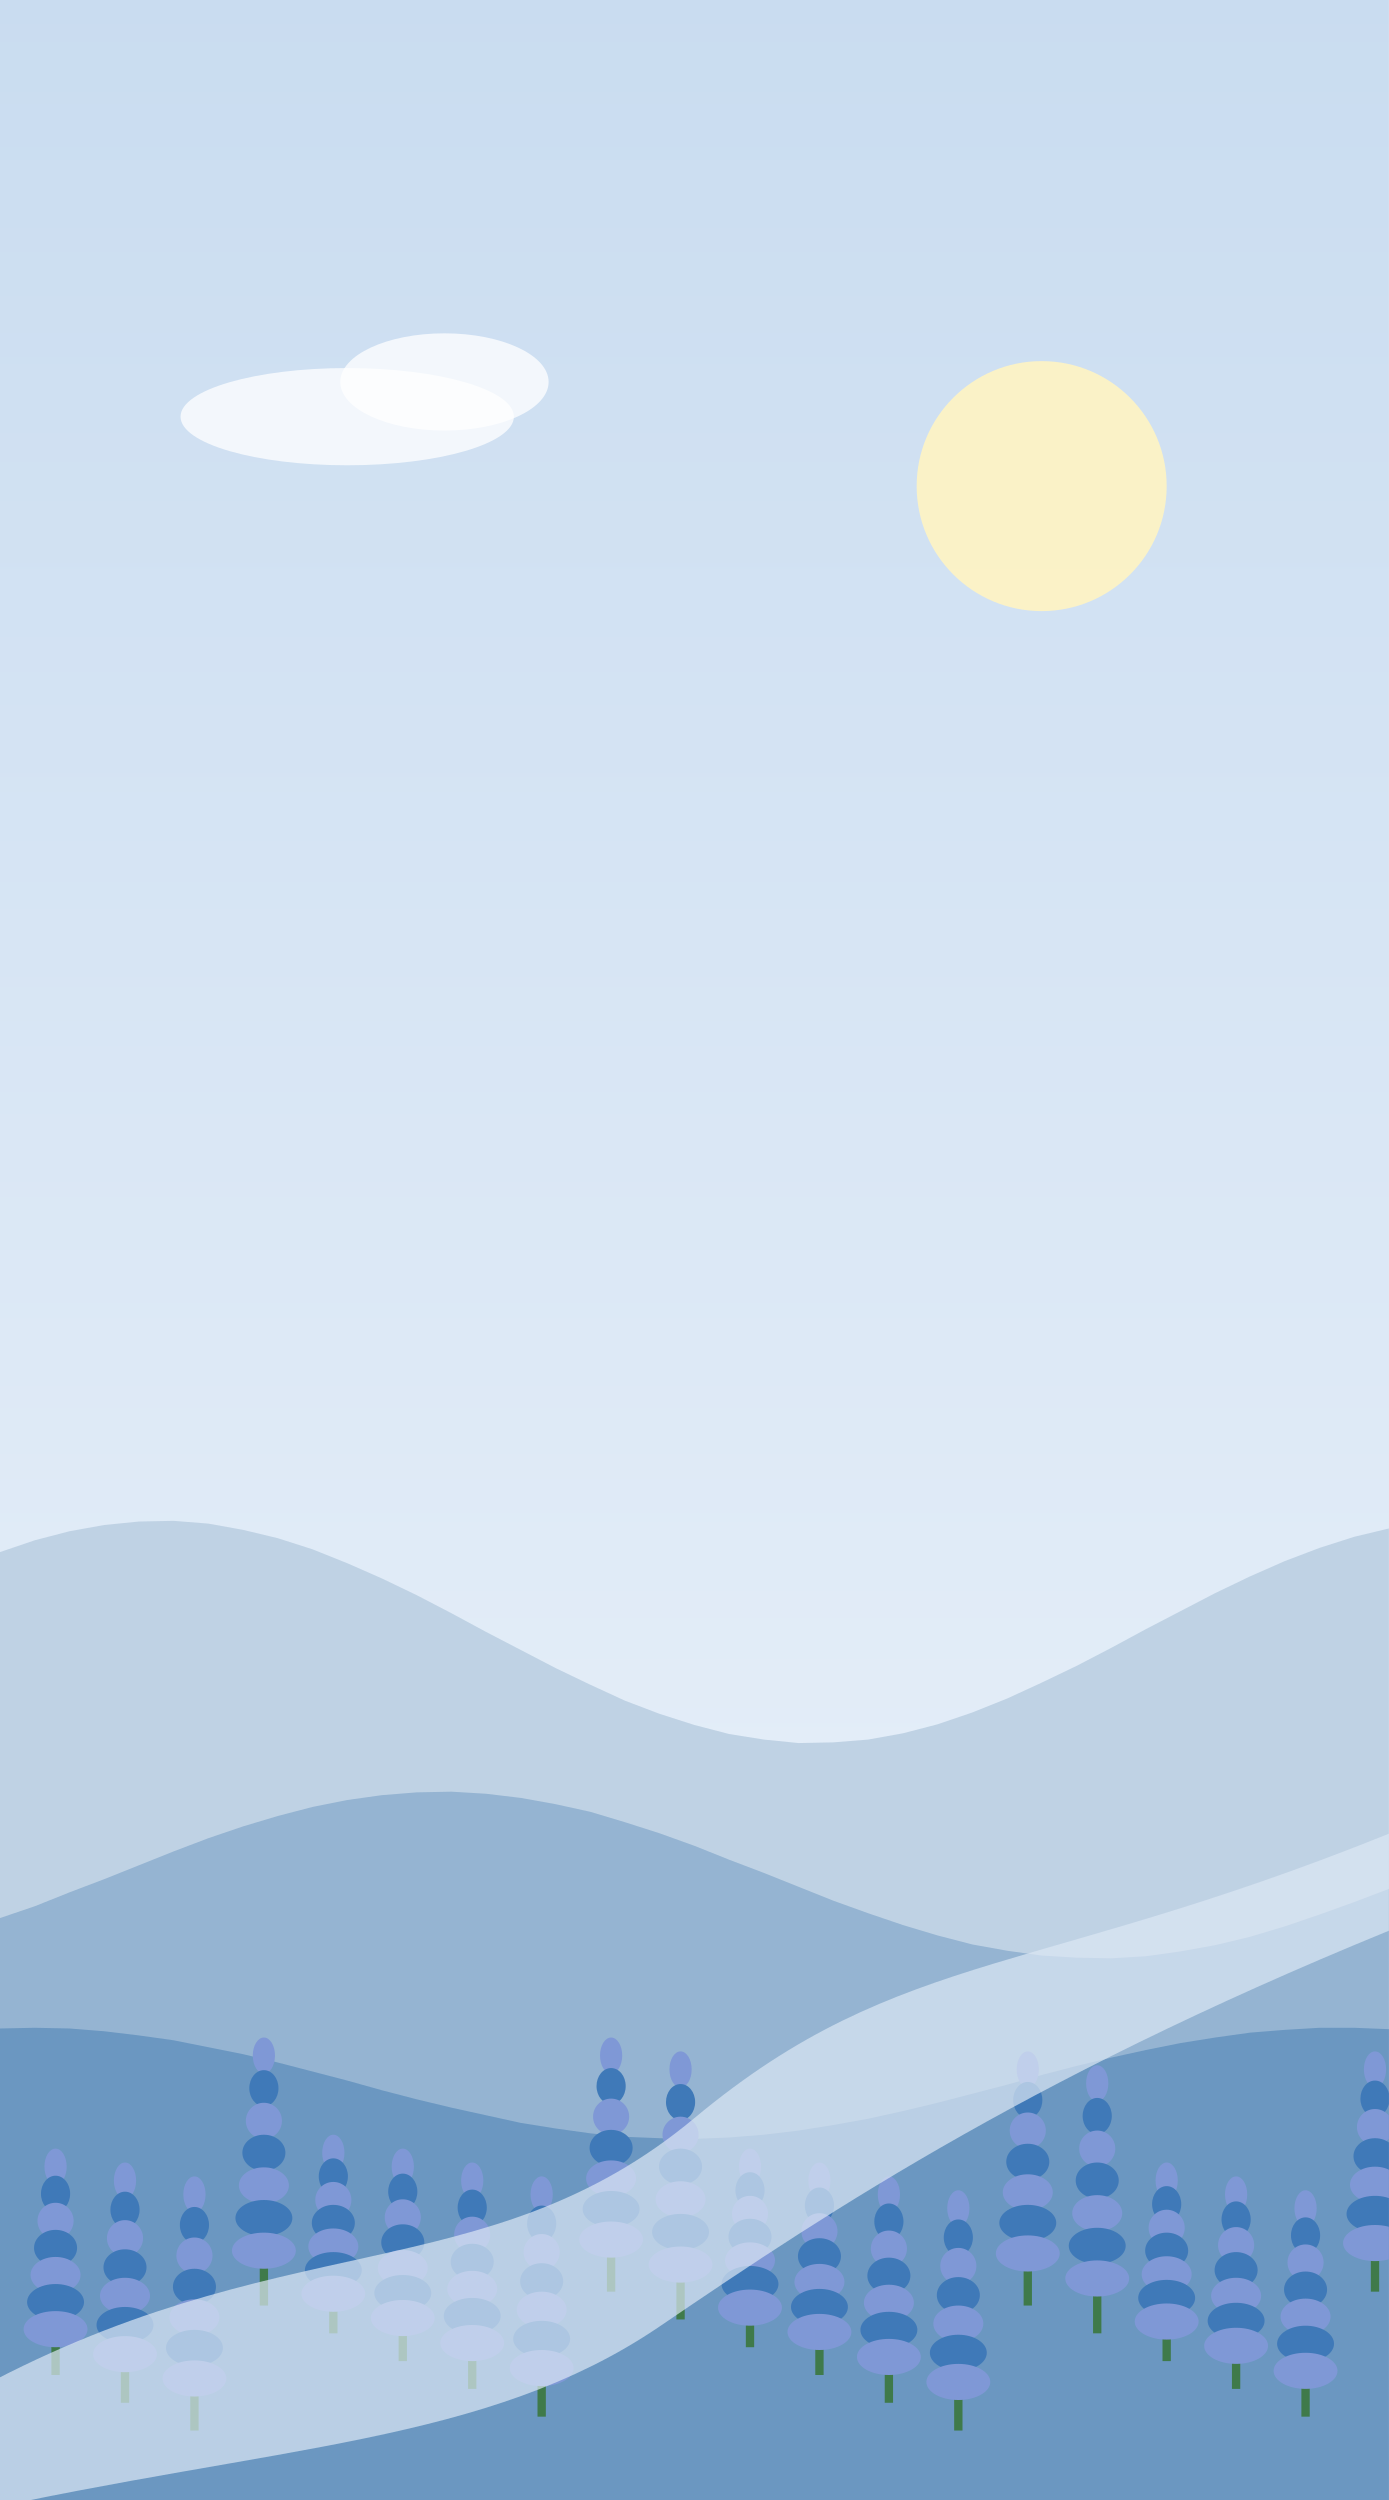
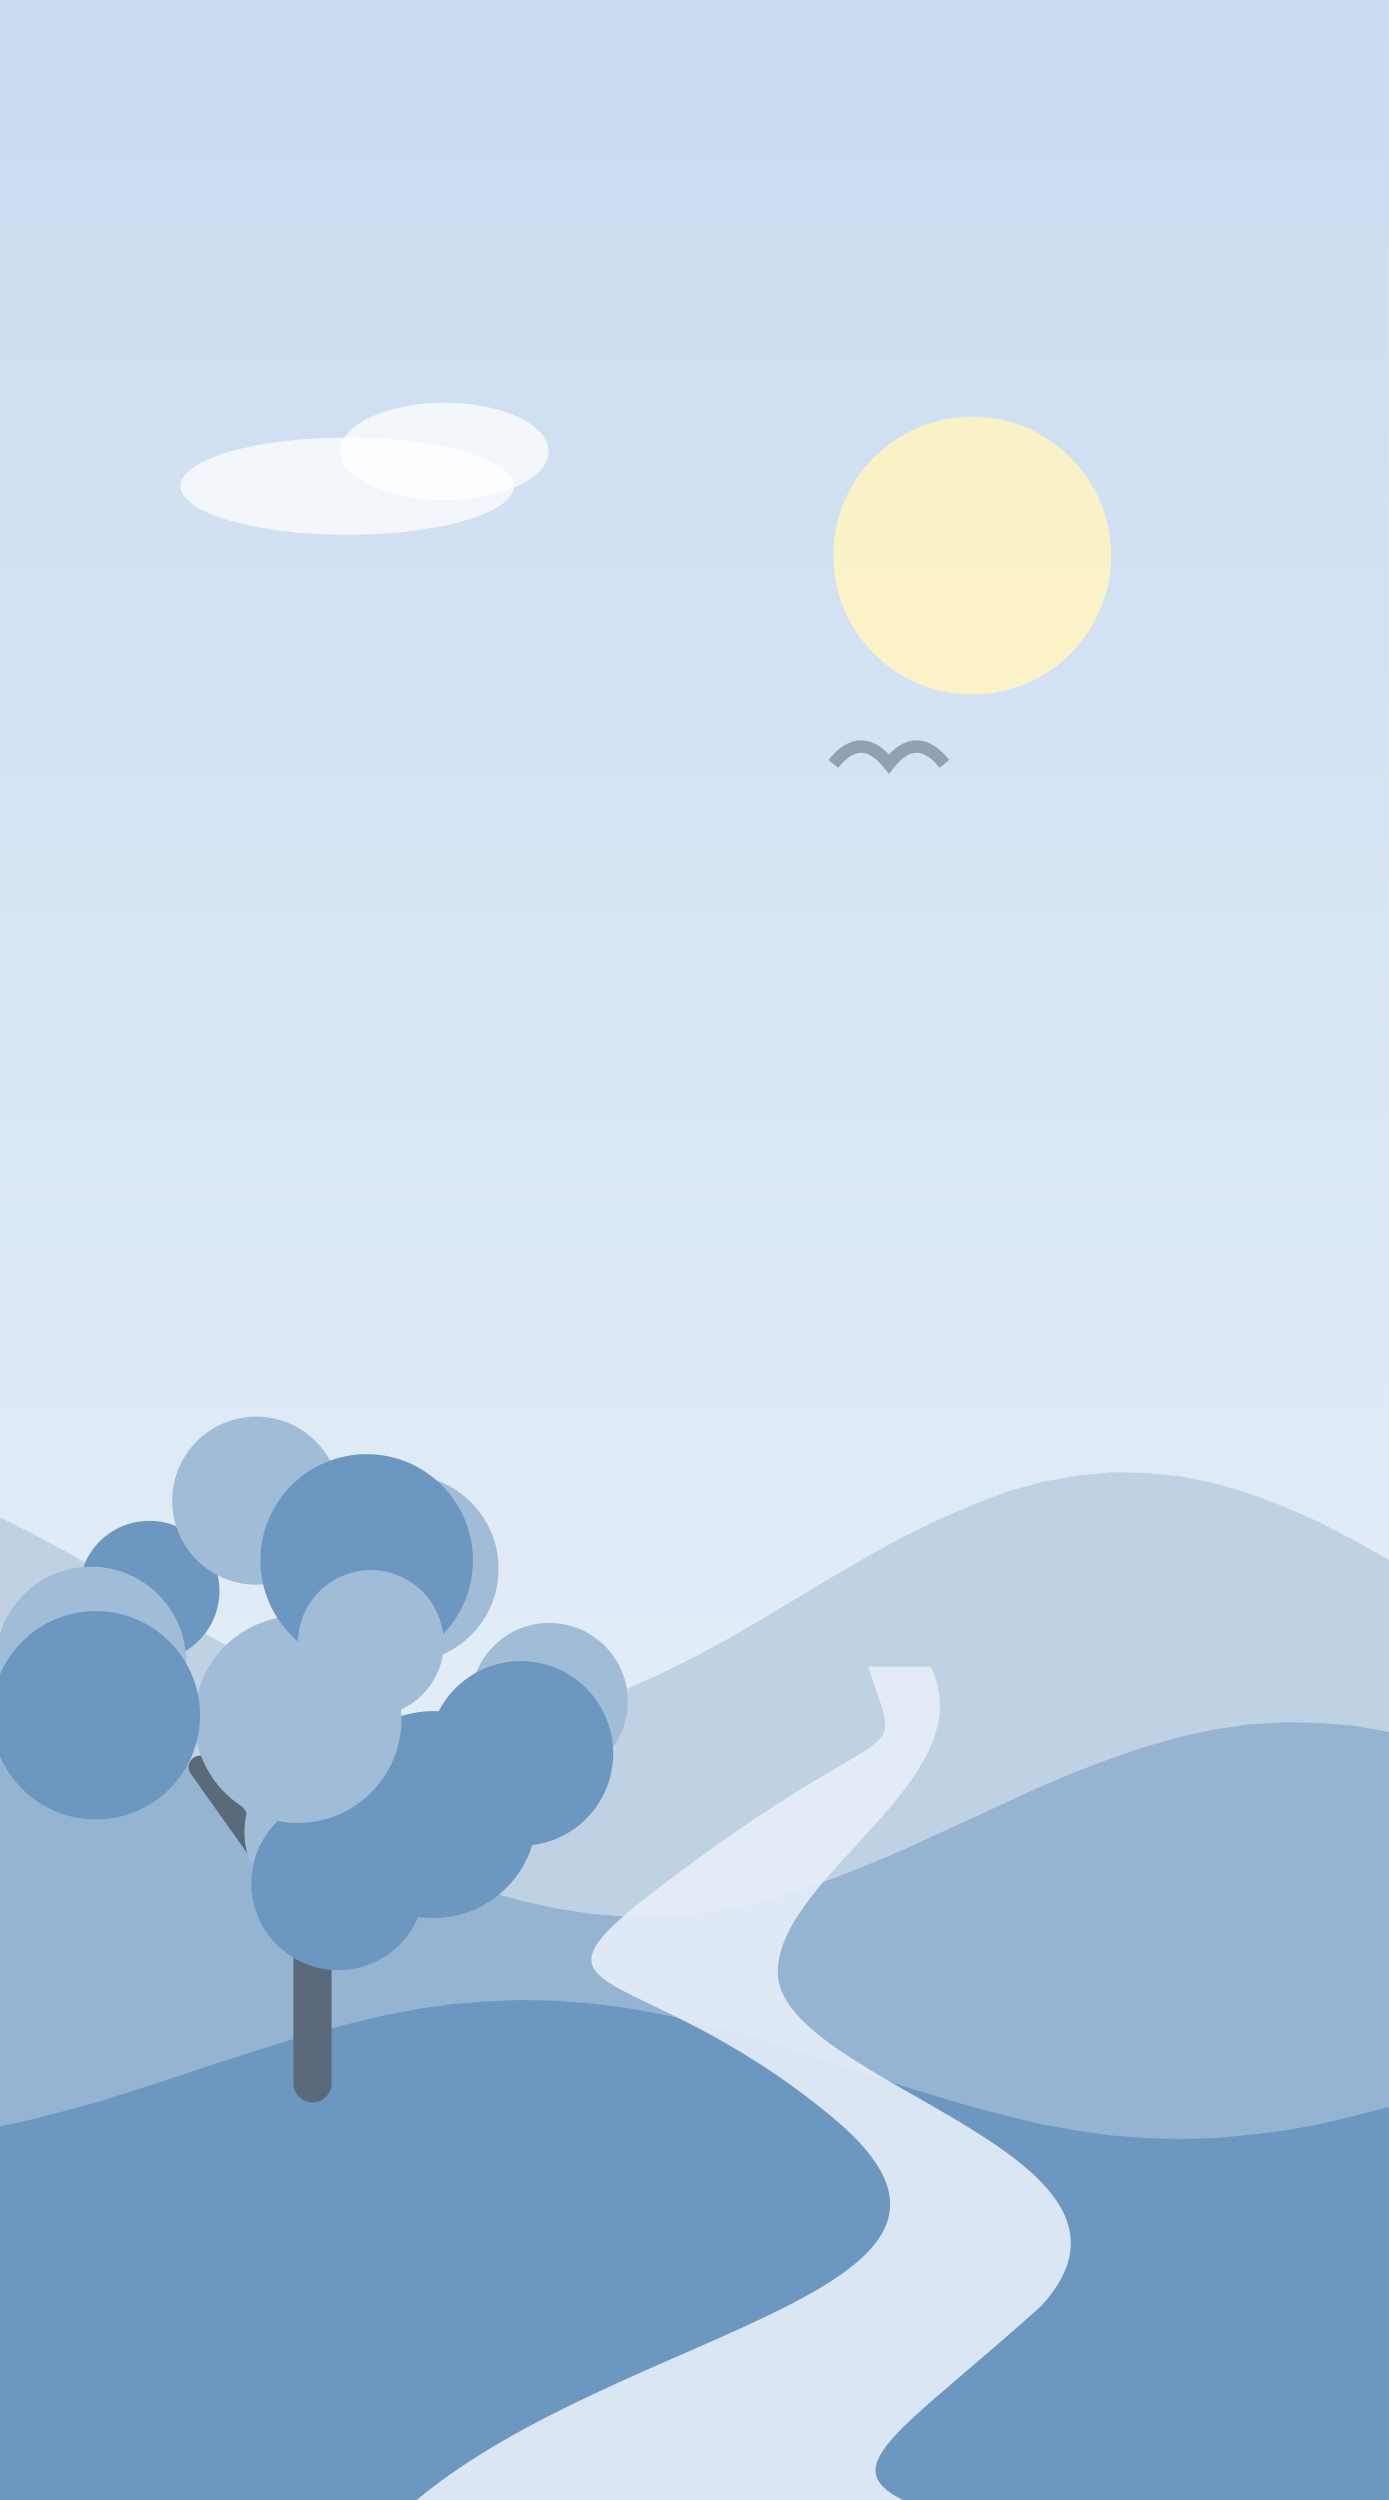
<svg xmlns="http://www.w3.org/2000/svg" viewBox="0 0 200 360" preserveAspectRatio="xMidYMax slice">
  <defs>
    <linearGradient id="g25" x1="0" y1="0" x2="0" y2="1">
      <stop offset="0" stop-color="#c9dcf0" />
      <stop offset="1" stop-color="#eef4fb" />
    </linearGradient>
  </defs>
  <rect width="200" height="360" fill="url(#g25)" />
-   <circle cx="150" cy="70" r="18" fill="#fff4c2" opacity="0.9" />
-   <ellipse cx="50" cy="60" rx="24" ry="7" fill="#fff" opacity="0.75" />
-   <ellipse cx="64" cy="55" rx="15" ry="7" fill="#fff" opacity="0.75" />
-   <path d="M-5 360 L-5 235 L-5 225.5 L0 223.5 L5 221.8 L10 220.5 L15 219.6 L20 219.1 L25 219.0 L30 219.4 L35 220.3 L40 221.5 L45 223.1 L50 225.1 L55 227.3 L60 229.7 L65 232.3 L70 235.0 L75 237.6 L80 240.2 L85 242.6 L90 244.9 L95 246.8 L100 248.4 L105 249.7 L110 250.5 L115 251.0 L120 250.9 L125 250.5 L130 249.6 L135 248.3 L140 246.6 L145 244.6 L150 242.3 L155 239.9 L160 237.3 L165 234.6 L170 232.0 L175 229.4 L180 227.0 L185 224.8 L190 222.9 L195 221.3 L200 220.1 L205 219.4 L205 360Z" fill="#bfd2e4" opacity="1" />
-   <path d="M-5 360 L-5 270 L-5 277.9 L0 276.2 L5 274.5 L10 272.5 L15 270.6 L20 268.6 L25 266.6 L30 264.7 L35 263.0 L40 261.5 L45 260.2 L50 259.2 L55 258.5 L60 258.1 L65 258.0 L70 258.3 L75 258.9 L80 259.8 L85 260.9 L90 262.4 L95 264.0 L100 265.8 L105 267.8 L110 269.7 L115 271.7 L120 273.7 L125 275.5 L130 277.2 L135 278.7 L140 280.0 L145 280.9 L150 281.6 L155 281.9 L160 282.0 L165 281.7 L170 281.0 L175 280.1 L180 278.9 L185 277.4 L190 275.7 L195 273.9 L200 272.0 L205 270.0 L205 360Z" fill="#95b4d2" opacity="1" />
-   <path d="M-5 360 L-5 300 L-5 292.4 L0 292.1 L5 292.0 L10 292.1 L15 292.5 L20 293.1 L25 293.8 L30 294.8 L35 295.8 L40 297.0 L45 298.3 L50 299.6 L55 301.0 L60 302.3 L65 303.5 L70 304.6 L75 305.7 L80 306.5 L85 307.2 L90 307.7 L95 307.9 L100 308.0 L105 307.8 L110 307.4 L115 306.8 L120 306.0 L125 305.1 L130 304.0 L135 302.8 L140 301.5 L145 300.2 L150 298.8 L155 297.5 L160 296.3 L165 295.2 L170 294.2 L175 293.4 L180 292.7 L185 292.3 L190 292.0 L195 292.0 L200 292.2 L205 292.7 L205 360Z" fill="#6b97c1" opacity="1" />
-   <path d="M8 342 L8 312" stroke="#3f7a4a" stroke-width="1.2" />
-   <ellipse cx="8" cy="312.0" rx="1.6" ry="2.6" fill="#7f98d6" />
-   <ellipse cx="8" cy="315.9" rx="2.1" ry="2.6" fill="#3f79b8" />
-   <ellipse cx="8" cy="319.8" rx="2.6" ry="2.6" fill="#7f98d6" />
-   <ellipse cx="8" cy="323.7" rx="3.1" ry="2.6" fill="#3f79b8" />
-   <ellipse cx="8" cy="327.6" rx="3.6" ry="2.6" fill="#7f98d6" />
-   <ellipse cx="8" cy="331.5" rx="4.1" ry="2.6" fill="#3f79b8" />
-   <ellipse cx="8" cy="335.4" rx="4.6" ry="2.6" fill="#7f98d6" />
-   <path d="M18 346 L18 314" stroke="#3f7a4a" stroke-width="1.2" />
-   <ellipse cx="18" cy="314.0" rx="1.6" ry="2.6" fill="#7f98d6" />
-   <ellipse cx="18" cy="318.2" rx="2.1" ry="2.6" fill="#3f79b8" />
-   <ellipse cx="18" cy="322.3" rx="2.6" ry="2.6" fill="#7f98d6" />
-   <ellipse cx="18" cy="326.5" rx="3.1" ry="2.6" fill="#3f79b8" />
-   <ellipse cx="18" cy="330.6" rx="3.6" ry="2.6" fill="#7f98d6" />
-   <ellipse cx="18" cy="334.8" rx="4.1" ry="2.6" fill="#3f79b8" />
-   <ellipse cx="18" cy="339.0" rx="4.6" ry="2.6" fill="#7f98d6" />
-   <path d="M28 350 L28 316" stroke="#3f7a4a" stroke-width="1.2" />
-   <ellipse cx="28" cy="316.0" rx="1.6" ry="2.6" fill="#7f98d6" />
-   <ellipse cx="28" cy="320.4" rx="2.1" ry="2.6" fill="#3f79b8" />
-   <ellipse cx="28" cy="324.8" rx="2.6" ry="2.6" fill="#7f98d6" />
-   <ellipse cx="28" cy="329.3" rx="3.1" ry="2.6" fill="#3f79b8" />
-   <ellipse cx="28" cy="333.7" rx="3.6" ry="2.6" fill="#7f98d6" />
-   <ellipse cx="28" cy="338.1" rx="4.1" ry="2.6" fill="#3f79b8" />
-   <ellipse cx="28" cy="342.5" rx="4.6" ry="2.6" fill="#7f98d6" />
-   <path d="M38 332 L38 296" stroke="#3f7a4a" stroke-width="1.2" />
-   <ellipse cx="38" cy="296.0" rx="1.6" ry="2.6" fill="#7f98d6" />
-   <ellipse cx="38" cy="300.7" rx="2.1" ry="2.6" fill="#3f79b8" />
-   <ellipse cx="38" cy="305.4" rx="2.6" ry="2.6" fill="#7f98d6" />
-   <ellipse cx="38" cy="310.0" rx="3.1" ry="2.6" fill="#3f79b8" />
-   <ellipse cx="38" cy="314.7" rx="3.6" ry="2.6" fill="#7f98d6" />
-   <ellipse cx="38" cy="319.4" rx="4.1" ry="2.6" fill="#3f79b8" />
-   <ellipse cx="38" cy="324.1" rx="4.6" ry="2.6" fill="#7f98d6" />
-   <path d="M48 336 L48 310" stroke="#3f7a4a" stroke-width="1.2" />
-   <ellipse cx="48" cy="310.0" rx="1.6" ry="2.6" fill="#7f98d6" />
-   <ellipse cx="48" cy="313.4" rx="2.1" ry="2.6" fill="#3f79b8" />
-   <ellipse cx="48" cy="316.8" rx="2.6" ry="2.6" fill="#7f98d6" />
-   <ellipse cx="48" cy="320.1" rx="3.1" ry="2.6" fill="#3f79b8" />
-   <ellipse cx="48" cy="323.5" rx="3.6" ry="2.6" fill="#7f98d6" />
-   <ellipse cx="48" cy="326.9" rx="4.1" ry="2.6" fill="#3f79b8" />
-   <ellipse cx="48" cy="330.3" rx="4.6" ry="2.6" fill="#7f98d6" />
-   <path d="M58 340 L58 312" stroke="#3f7a4a" stroke-width="1.2" />
-   <ellipse cx="58" cy="312.0" rx="1.6" ry="2.6" fill="#7f98d6" />
-   <ellipse cx="58" cy="315.6" rx="2.1" ry="2.6" fill="#3f79b8" />
-   <ellipse cx="58" cy="319.3" rx="2.6" ry="2.6" fill="#7f98d6" />
-   <ellipse cx="58" cy="322.9" rx="3.1" ry="2.6" fill="#3f79b8" />
-   <ellipse cx="58" cy="326.6" rx="3.6" ry="2.6" fill="#7f98d6" />
-   <ellipse cx="58" cy="330.2" rx="4.1" ry="2.6" fill="#3f79b8" />
-   <ellipse cx="58" cy="333.8" rx="4.6" ry="2.6" fill="#7f98d6" />
-   <path d="M68 344 L68 314" stroke="#3f7a4a" stroke-width="1.2" />
-   <ellipse cx="68" cy="314.0" rx="1.6" ry="2.6" fill="#7f98d6" />
-   <ellipse cx="68" cy="317.9" rx="2.1" ry="2.6" fill="#3f79b8" />
-   <ellipse cx="68" cy="321.8" rx="2.6" ry="2.6" fill="#7f98d6" />
-   <ellipse cx="68" cy="325.7" rx="3.1" ry="2.6" fill="#3f79b8" />
-   <ellipse cx="68" cy="329.6" rx="3.6" ry="2.6" fill="#7f98d6" />
-   <ellipse cx="68" cy="333.5" rx="4.1" ry="2.6" fill="#3f79b8" />
-   <ellipse cx="68" cy="337.4" rx="4.6" ry="2.6" fill="#7f98d6" />
-   <path d="M78 348 L78 316" stroke="#3f7a4a" stroke-width="1.2" />
-   <ellipse cx="78" cy="316.0" rx="1.6" ry="2.6" fill="#7f98d6" />
-   <ellipse cx="78" cy="320.2" rx="2.1" ry="2.6" fill="#3f79b8" />
-   <ellipse cx="78" cy="324.3" rx="2.6" ry="2.6" fill="#7f98d6" />
-   <ellipse cx="78" cy="328.5" rx="3.1" ry="2.6" fill="#3f79b8" />
-   <ellipse cx="78" cy="332.6" rx="3.6" ry="2.6" fill="#7f98d6" />
-   <ellipse cx="78" cy="336.8" rx="4.1" ry="2.6" fill="#3f79b8" />
-   <ellipse cx="78" cy="341.0" rx="4.6" ry="2.6" fill="#7f98d6" />
-   <path d="M88 330 L88 296" stroke="#3f7a4a" stroke-width="1.2" />
-   <ellipse cx="88" cy="296.0" rx="1.6" ry="2.6" fill="#7f98d6" />
-   <ellipse cx="88" cy="300.4" rx="2.1" ry="2.6" fill="#3f79b8" />
-   <ellipse cx="88" cy="304.8" rx="2.6" ry="2.6" fill="#7f98d6" />
-   <ellipse cx="88" cy="309.3" rx="3.1" ry="2.6" fill="#3f79b8" />
-   <ellipse cx="88" cy="313.7" rx="3.6" ry="2.6" fill="#7f98d6" />
-   <ellipse cx="88" cy="318.1" rx="4.1" ry="2.6" fill="#3f79b8" />
-   <ellipse cx="88" cy="322.5" rx="4.6" ry="2.6" fill="#7f98d6" />
-   <path d="M98 334 L98 298" stroke="#3f7a4a" stroke-width="1.2" />
-   <ellipse cx="98" cy="298.0" rx="1.6" ry="2.6" fill="#7f98d6" />
-   <ellipse cx="98" cy="302.7" rx="2.1" ry="2.6" fill="#3f79b8" />
-   <ellipse cx="98" cy="307.4" rx="2.6" ry="2.6" fill="#7f98d6" />
-   <ellipse cx="98" cy="312.0" rx="3.1" ry="2.6" fill="#3f79b8" />
-   <ellipse cx="98" cy="316.7" rx="3.6" ry="2.6" fill="#7f98d6" />
-   <ellipse cx="98" cy="321.4" rx="4.1" ry="2.6" fill="#3f79b8" />
-   <ellipse cx="98" cy="326.1" rx="4.6" ry="2.6" fill="#7f98d6" />
-   <path d="M108 338 L108 312" stroke="#3f7a4a" stroke-width="1.2" />
-   <ellipse cx="108" cy="312.0" rx="1.6" ry="2.6" fill="#7f98d6" />
-   <ellipse cx="108" cy="315.4" rx="2.1" ry="2.6" fill="#3f79b8" />
-   <ellipse cx="108" cy="318.8" rx="2.6" ry="2.6" fill="#7f98d6" />
-   <ellipse cx="108" cy="322.1" rx="3.1" ry="2.6" fill="#3f79b8" />
-   <ellipse cx="108" cy="325.5" rx="3.6" ry="2.6" fill="#7f98d6" />
-   <ellipse cx="108" cy="328.9" rx="4.1" ry="2.6" fill="#3f79b8" />
-   <ellipse cx="108" cy="332.3" rx="4.6" ry="2.6" fill="#7f98d6" />
-   <path d="M118 342 L118 314" stroke="#3f7a4a" stroke-width="1.2" />
-   <ellipse cx="118" cy="314.0" rx="1.6" ry="2.6" fill="#7f98d6" />
-   <ellipse cx="118" cy="317.6" rx="2.1" ry="2.6" fill="#3f79b8" />
-   <ellipse cx="118" cy="321.3" rx="2.6" ry="2.6" fill="#7f98d6" />
-   <ellipse cx="118" cy="324.9" rx="3.1" ry="2.6" fill="#3f79b8" />
-   <ellipse cx="118" cy="328.6" rx="3.6" ry="2.6" fill="#7f98d6" />
-   <ellipse cx="118" cy="332.2" rx="4.1" ry="2.6" fill="#3f79b8" />
-   <ellipse cx="118" cy="335.8" rx="4.6" ry="2.6" fill="#7f98d6" />
-   <path d="M128 346 L128 316" stroke="#3f7a4a" stroke-width="1.2" />
-   <ellipse cx="128" cy="316.0" rx="1.6" ry="2.6" fill="#7f98d6" />
-   <ellipse cx="128" cy="319.9" rx="2.1" ry="2.6" fill="#3f79b8" />
-   <ellipse cx="128" cy="323.8" rx="2.6" ry="2.6" fill="#7f98d6" />
-   <ellipse cx="128" cy="327.7" rx="3.1" ry="2.6" fill="#3f79b8" />
-   <ellipse cx="128" cy="331.6" rx="3.6" ry="2.6" fill="#7f98d6" />
-   <ellipse cx="128" cy="335.5" rx="4.1" ry="2.6" fill="#3f79b8" />
-   <ellipse cx="128" cy="339.4" rx="4.6" ry="2.6" fill="#7f98d6" />
-   <path d="M138 350 L138 318" stroke="#3f7a4a" stroke-width="1.2" />
-   <ellipse cx="138" cy="318.0" rx="1.6" ry="2.6" fill="#7f98d6" />
-   <ellipse cx="138" cy="322.2" rx="2.1" ry="2.6" fill="#3f79b8" />
-   <ellipse cx="138" cy="326.3" rx="2.6" ry="2.6" fill="#7f98d6" />
-   <ellipse cx="138" cy="330.5" rx="3.1" ry="2.6" fill="#3f79b8" />
-   <ellipse cx="138" cy="334.6" rx="3.6" ry="2.6" fill="#7f98d6" />
-   <ellipse cx="138" cy="338.8" rx="4.1" ry="2.6" fill="#3f79b8" />
-   <ellipse cx="138" cy="343.0" rx="4.6" ry="2.6" fill="#7f98d6" />
-   <path d="M148 332 L148 298" stroke="#3f7a4a" stroke-width="1.2" />
-   <ellipse cx="148" cy="298.0" rx="1.6" ry="2.6" fill="#7f98d6" />
-   <ellipse cx="148" cy="302.4" rx="2.1" ry="2.6" fill="#3f79b8" />
-   <ellipse cx="148" cy="306.8" rx="2.6" ry="2.6" fill="#7f98d6" />
-   <ellipse cx="148" cy="311.3" rx="3.1" ry="2.6" fill="#3f79b8" />
-   <ellipse cx="148" cy="315.7" rx="3.6" ry="2.6" fill="#7f98d6" />
-   <ellipse cx="148" cy="320.1" rx="4.1" ry="2.6" fill="#3f79b8" />
-   <ellipse cx="148" cy="324.5" rx="4.6" ry="2.6" fill="#7f98d6" />
-   <path d="M158 336 L158 300" stroke="#3f7a4a" stroke-width="1.2" />
-   <ellipse cx="158" cy="300.0" rx="1.6" ry="2.6" fill="#7f98d6" />
-   <ellipse cx="158" cy="304.7" rx="2.1" ry="2.6" fill="#3f79b8" />
-   <ellipse cx="158" cy="309.4" rx="2.6" ry="2.6" fill="#7f98d6" />
-   <ellipse cx="158" cy="314.0" rx="3.1" ry="2.6" fill="#3f79b8" />
-   <ellipse cx="158" cy="318.7" rx="3.6" ry="2.6" fill="#7f98d6" />
-   <ellipse cx="158" cy="323.4" rx="4.1" ry="2.6" fill="#3f79b8" />
-   <ellipse cx="158" cy="328.1" rx="4.6" ry="2.6" fill="#7f98d6" />
-   <path d="M168 340 L168 314" stroke="#3f7a4a" stroke-width="1.2" />
-   <ellipse cx="168" cy="314.0" rx="1.6" ry="2.6" fill="#7f98d6" />
-   <ellipse cx="168" cy="317.4" rx="2.1" ry="2.6" fill="#3f79b8" />
-   <ellipse cx="168" cy="320.8" rx="2.6" ry="2.6" fill="#7f98d6" />
-   <ellipse cx="168" cy="324.1" rx="3.1" ry="2.6" fill="#3f79b8" />
-   <ellipse cx="168" cy="327.5" rx="3.6" ry="2.6" fill="#7f98d6" />
-   <ellipse cx="168" cy="330.9" rx="4.1" ry="2.6" fill="#3f79b8" />
-   <ellipse cx="168" cy="334.3" rx="4.6" ry="2.6" fill="#7f98d6" />
-   <path d="M178 344 L178 316" stroke="#3f7a4a" stroke-width="1.2" />
-   <ellipse cx="178" cy="316.0" rx="1.6" ry="2.6" fill="#7f98d6" />
-   <ellipse cx="178" cy="319.6" rx="2.1" ry="2.6" fill="#3f79b8" />
-   <ellipse cx="178" cy="323.3" rx="2.6" ry="2.6" fill="#7f98d6" />
-   <ellipse cx="178" cy="326.9" rx="3.1" ry="2.6" fill="#3f79b8" />
-   <ellipse cx="178" cy="330.6" rx="3.6" ry="2.6" fill="#7f98d6" />
-   <ellipse cx="178" cy="334.2" rx="4.1" ry="2.6" fill="#3f79b8" />
-   <ellipse cx="178" cy="337.8" rx="4.6" ry="2.6" fill="#7f98d6" />
-   <path d="M188 348 L188 318" stroke="#3f7a4a" stroke-width="1.2" />
-   <ellipse cx="188" cy="318.0" rx="1.6" ry="2.6" fill="#7f98d6" />
-   <ellipse cx="188" cy="321.9" rx="2.1" ry="2.6" fill="#3f79b8" />
-   <ellipse cx="188" cy="325.8" rx="2.6" ry="2.6" fill="#7f98d6" />
-   <ellipse cx="188" cy="329.7" rx="3.1" ry="2.6" fill="#3f79b8" />
-   <ellipse cx="188" cy="333.6" rx="3.6" ry="2.6" fill="#7f98d6" />
-   <ellipse cx="188" cy="337.5" rx="4.1" ry="2.6" fill="#3f79b8" />
-   <ellipse cx="188" cy="341.4" rx="4.6" ry="2.6" fill="#7f98d6" />
-   <path d="M198 330 L198 298" stroke="#3f7a4a" stroke-width="1.2" />
-   <ellipse cx="198" cy="298.0" rx="1.6" ry="2.6" fill="#7f98d6" />
-   <ellipse cx="198" cy="302.2" rx="2.1" ry="2.6" fill="#3f79b8" />
-   <ellipse cx="198" cy="306.3" rx="2.6" ry="2.6" fill="#7f98d6" />
-   <ellipse cx="198" cy="310.5" rx="3.1" ry="2.6" fill="#3f79b8" />
-   <ellipse cx="198" cy="314.6" rx="3.6" ry="2.6" fill="#7f98d6" />
-   <ellipse cx="198" cy="318.8" rx="4.1" ry="2.6" fill="#3f79b8" />
-   <ellipse cx="198" cy="323.0" rx="4.6" ry="2.6" fill="#7f98d6" />
-   <path d="M-5 345 C40 320 70 330 100 305 S150 285 205 262 L205 276 C150 298 120 318 95 335 S40 352 -5 362Z" fill="#dbe7f4" opacity="0.7" />
+   <circle cx="140" cy="80" r="20" fill="#fff4c2" opacity="0.9" />
+   <ellipse cx="50" cy="70" rx="24" ry="7" fill="#fff" opacity="0.75" />
+   <ellipse cx="64" cy="65" rx="15" ry="7" fill="#fff" opacity="0.75" />
+   <path d="M-5 360 L-5 230 L-5 216.4 L0 218.5 L5 221.0 L10 223.7 L15 226.6 L20 229.6 L25 232.6 L30 235.5 L35 238.3 L40 240.8 L45 243.0 L50 244.9 L55 246.4 L60 247.4 L65 247.9 L70 248.0 L75 247.5 L80 246.5 L85 245.1 L90 243.3 L95 241.1 L100 238.6 L105 235.9 L110 233.0 L115 230.0 L120 227.0 L125 224.1 L130 221.3 L135 218.9 L140 216.7 L145 214.8 L150 213.4 L155 212.5 L160 212.0 L165 212.1 L170 212.6 L175 213.6 L180 215.1 L185 217.0 L190 219.2 L195 221.8 L200 224.6 L205 227.5 L205 360Z" fill="#bfd2e4" opacity="1" />
+   <path d="M-5 360 L-5 262 L-5 248.1 L0 248.0 L5 248.4 L10 249.1 L15 250.1 L20 251.5 L25 253.2 L30 255.2 L35 257.3 L40 259.5 L45 261.9 L50 264.2 L55 266.4 L60 268.6 L65 270.5 L70 272.3 L75 273.7 L80 274.8 L85 275.6 L90 276.0 L95 275.9 L100 275.6 L105 274.8 L110 273.7 L115 272.2 L120 270.5 L125 268.5 L130 266.4 L135 264.1 L140 261.8 L145 259.5 L150 257.2 L155 255.1 L160 253.2 L165 251.5 L170 250.1 L175 249.0 L180 248.3 L185 248.0 L190 248.1 L195 248.5 L200 249.4 L205 250.5 L205 360Z" fill="#95b4d2" opacity="1" />
+   <path d="M-5 360 L-5 298 L-5 307.0 L0 306.2 L5 305.1 L10 303.8 L15 302.4 L20 300.8 L25 299.2 L30 297.5 L35 295.9 L40 294.3 L45 292.8 L50 291.5 L55 290.3 L60 289.3 L65 288.6 L70 288.2 L75 288.0 L80 288.1 L85 288.5 L90 289.1 L95 290.0 L100 291.1 L105 292.4 L110 293.8 L115 295.4 L120 297.0 L125 298.7 L130 300.4 L135 301.9 L140 303.4 L145 304.7 L150 305.9 L155 306.8 L160 307.5 L165 307.9 L170 308.0 L175 307.9 L180 307.4 L185 306.8 L190 305.9 L195 304.7 L200 303.4 L205 301.9 L205 360Z" fill="#6b97c1" opacity="1" />
+   <path d="M60 360 C90 335 150 330 120 305 S70 290 100 268 S130 255 125 240 L134 240 C142 256 112 270 112 284 C112 300 170 310 150 332 C130 350 120 355 130 360Z" fill="#e7eef8" opacity=".9" />
+   <path d="M45 300 L45 272.17" stroke="#5a6a7a" stroke-width="5.5" stroke-linecap="round" />
+   <path d="M45 277.23 L28.808 254.46" transform="translate(0,0)" stroke="#5a6a7a" stroke-width="3.3" stroke-linecap="round" fill="none" />
+   <path d="M45 277.23 L61.192 255.472" stroke="#5a6a7a" stroke-width="3.3" stroke-linecap="round" />
+   <circle cx="47.1" cy="263.8" r="11.9" fill="#a0bcd7" />
+   <circle cx="21.5" cy="229.1" r="10.1" fill="#6b97c1" />
+   <circle cx="79.1" cy="245.0" r="11.3" fill="#a0bcd7" />
+   <circle cx="48.7" cy="271.2" r="12.5" fill="#6b97c1" />
+   <circle cx="58.3" cy="225.9" r="13.5" fill="#a0bcd7" />
+   <circle cx="62.4" cy="261.3" r="14.9" fill="#6b97c1" />
+   <circle cx="13.1" cy="239.3" r="13.7" fill="#a0bcd7" />
+   <circle cx="75.0" cy="252.5" r="13.3" fill="#6b97c1" />
+   <circle cx="42.9" cy="247.6" r="14.9" fill="#a0bcd7" />
+   <circle cx="13.8" cy="247.0" r="15.0" fill="#6b97c1" />
+   <circle cx="36.9" cy="216.1" r="12.1" fill="#a0bcd7" />
+   <circle cx="52.8" cy="224.7" r="15.3" fill="#6b97c1" />
+   <circle cx="53.4" cy="236.6" r="10.5" fill="#a0bcd7" />
+   <path d="M120 110 q4 -5 8 0 q4 -5 8 0" stroke="#64748b" stroke-width="1.8" fill="none" opacity=".6" />
</svg>
